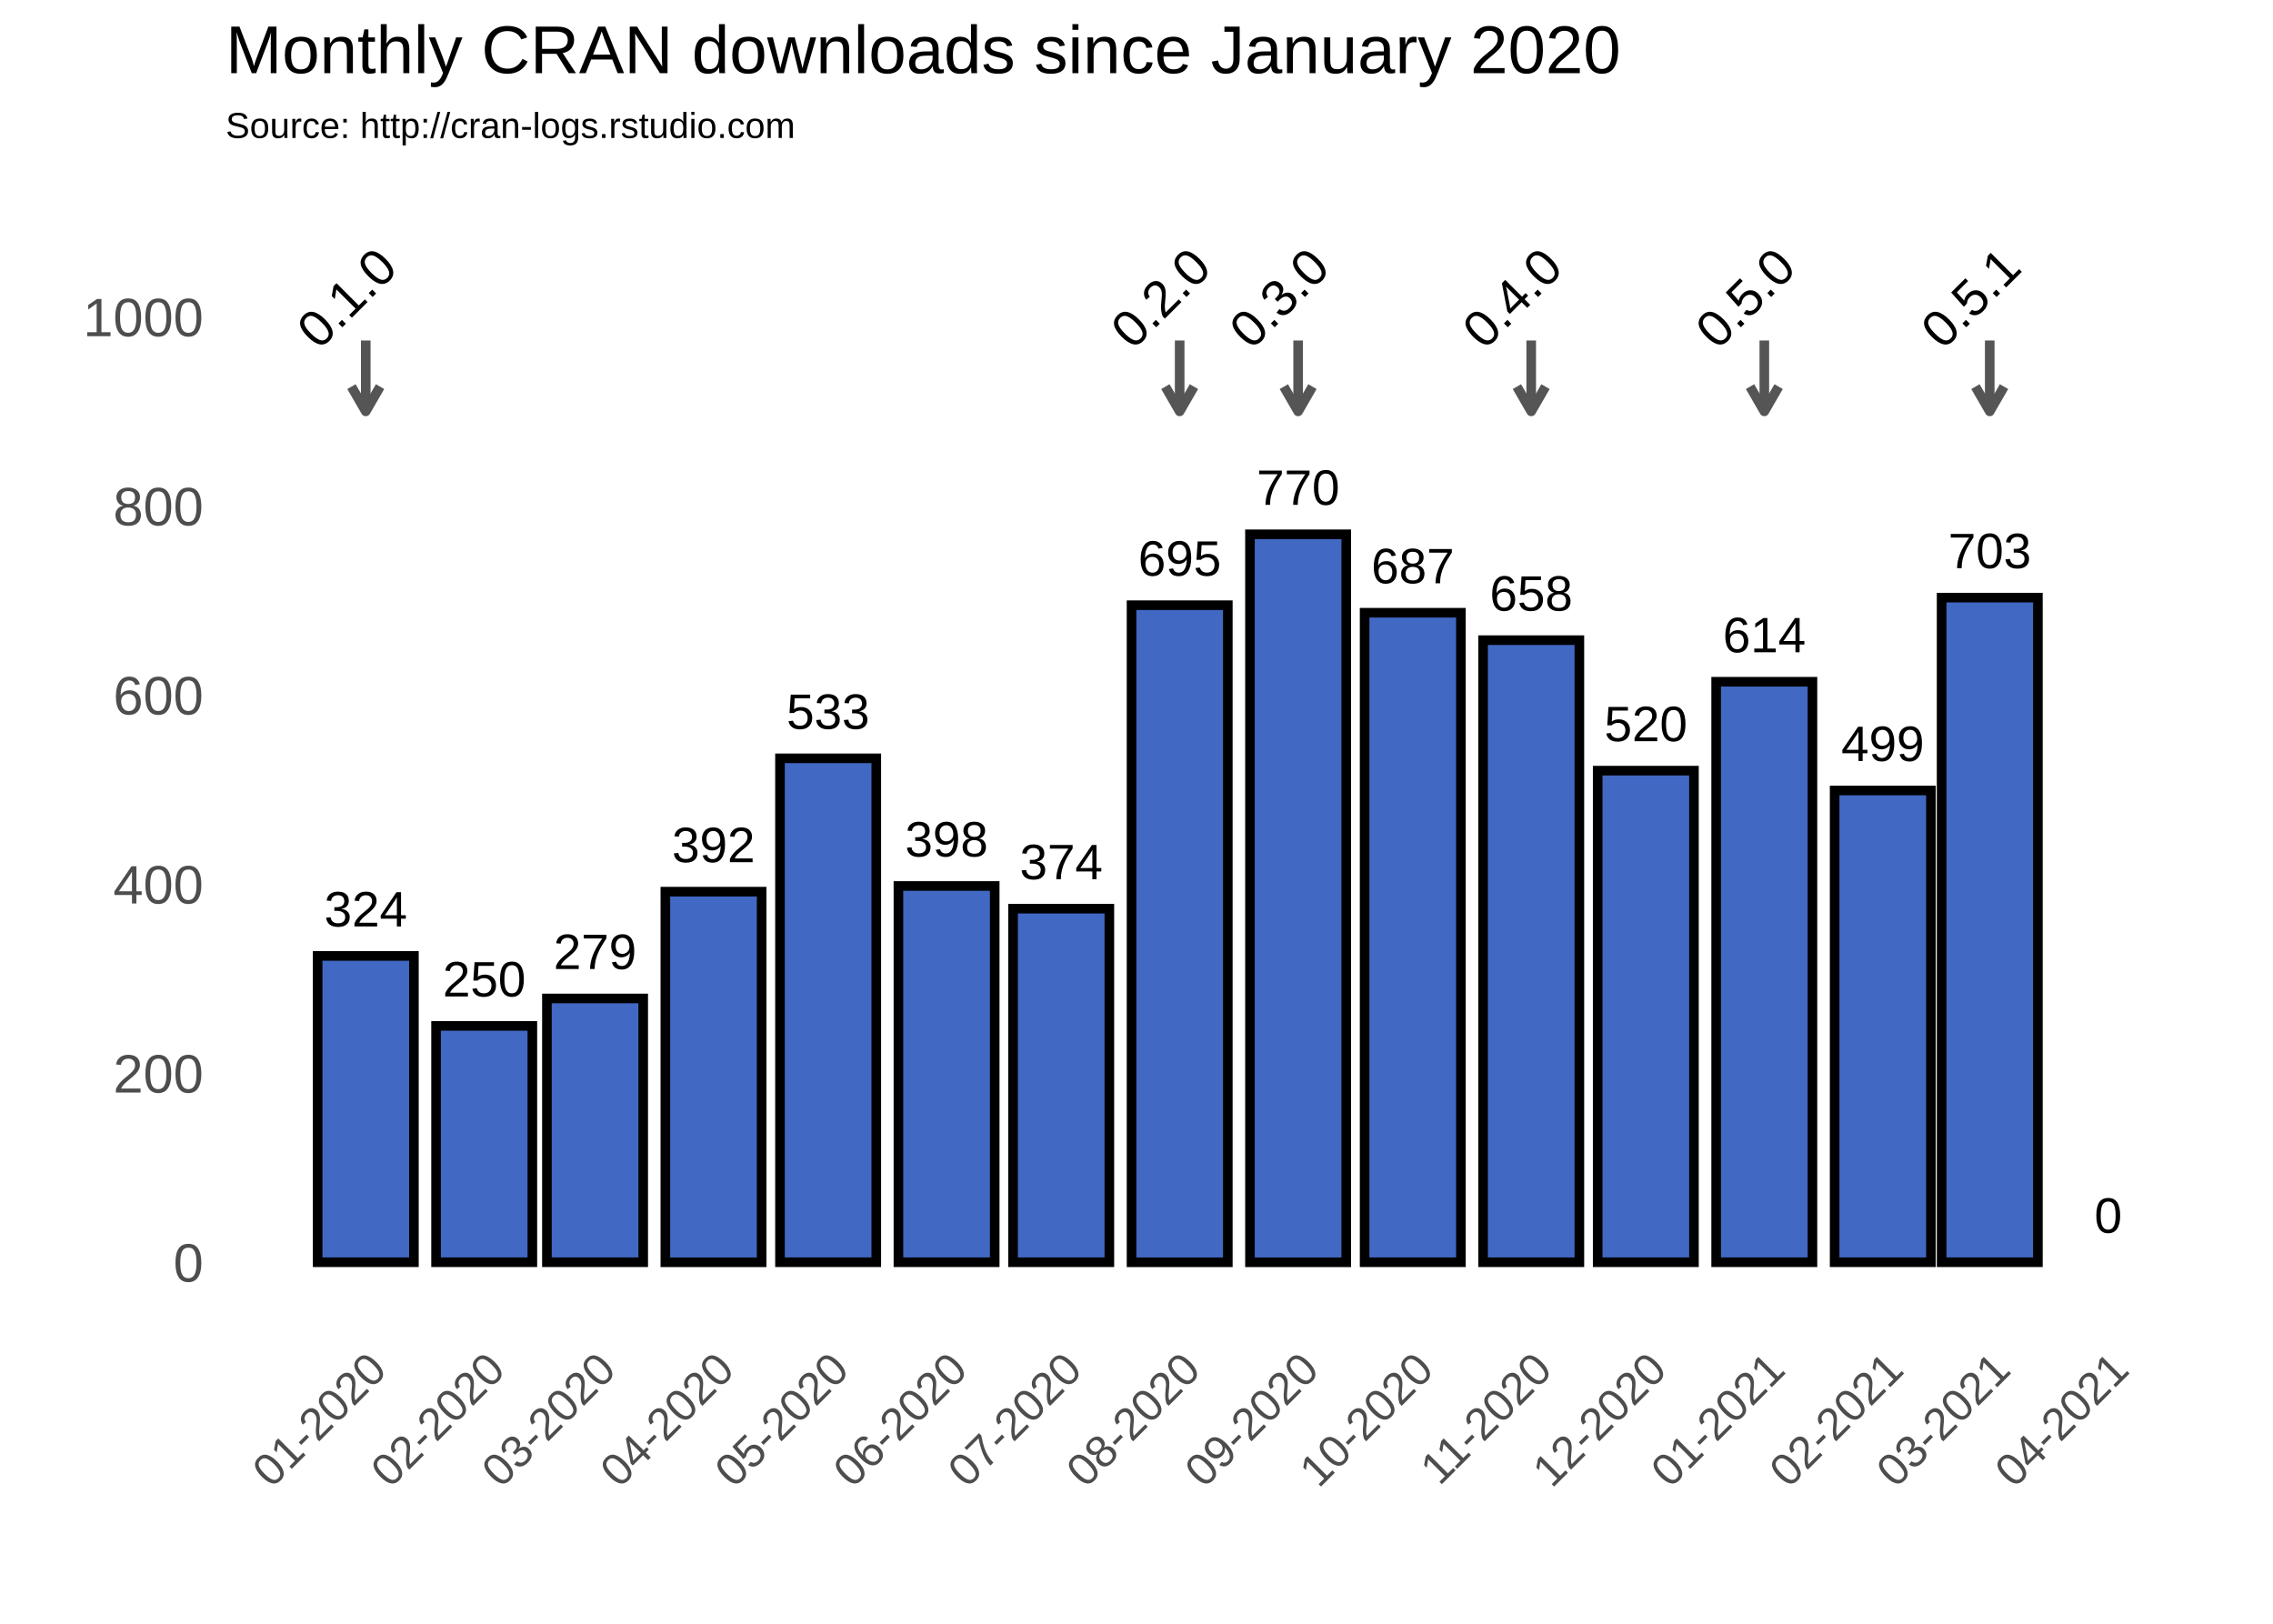
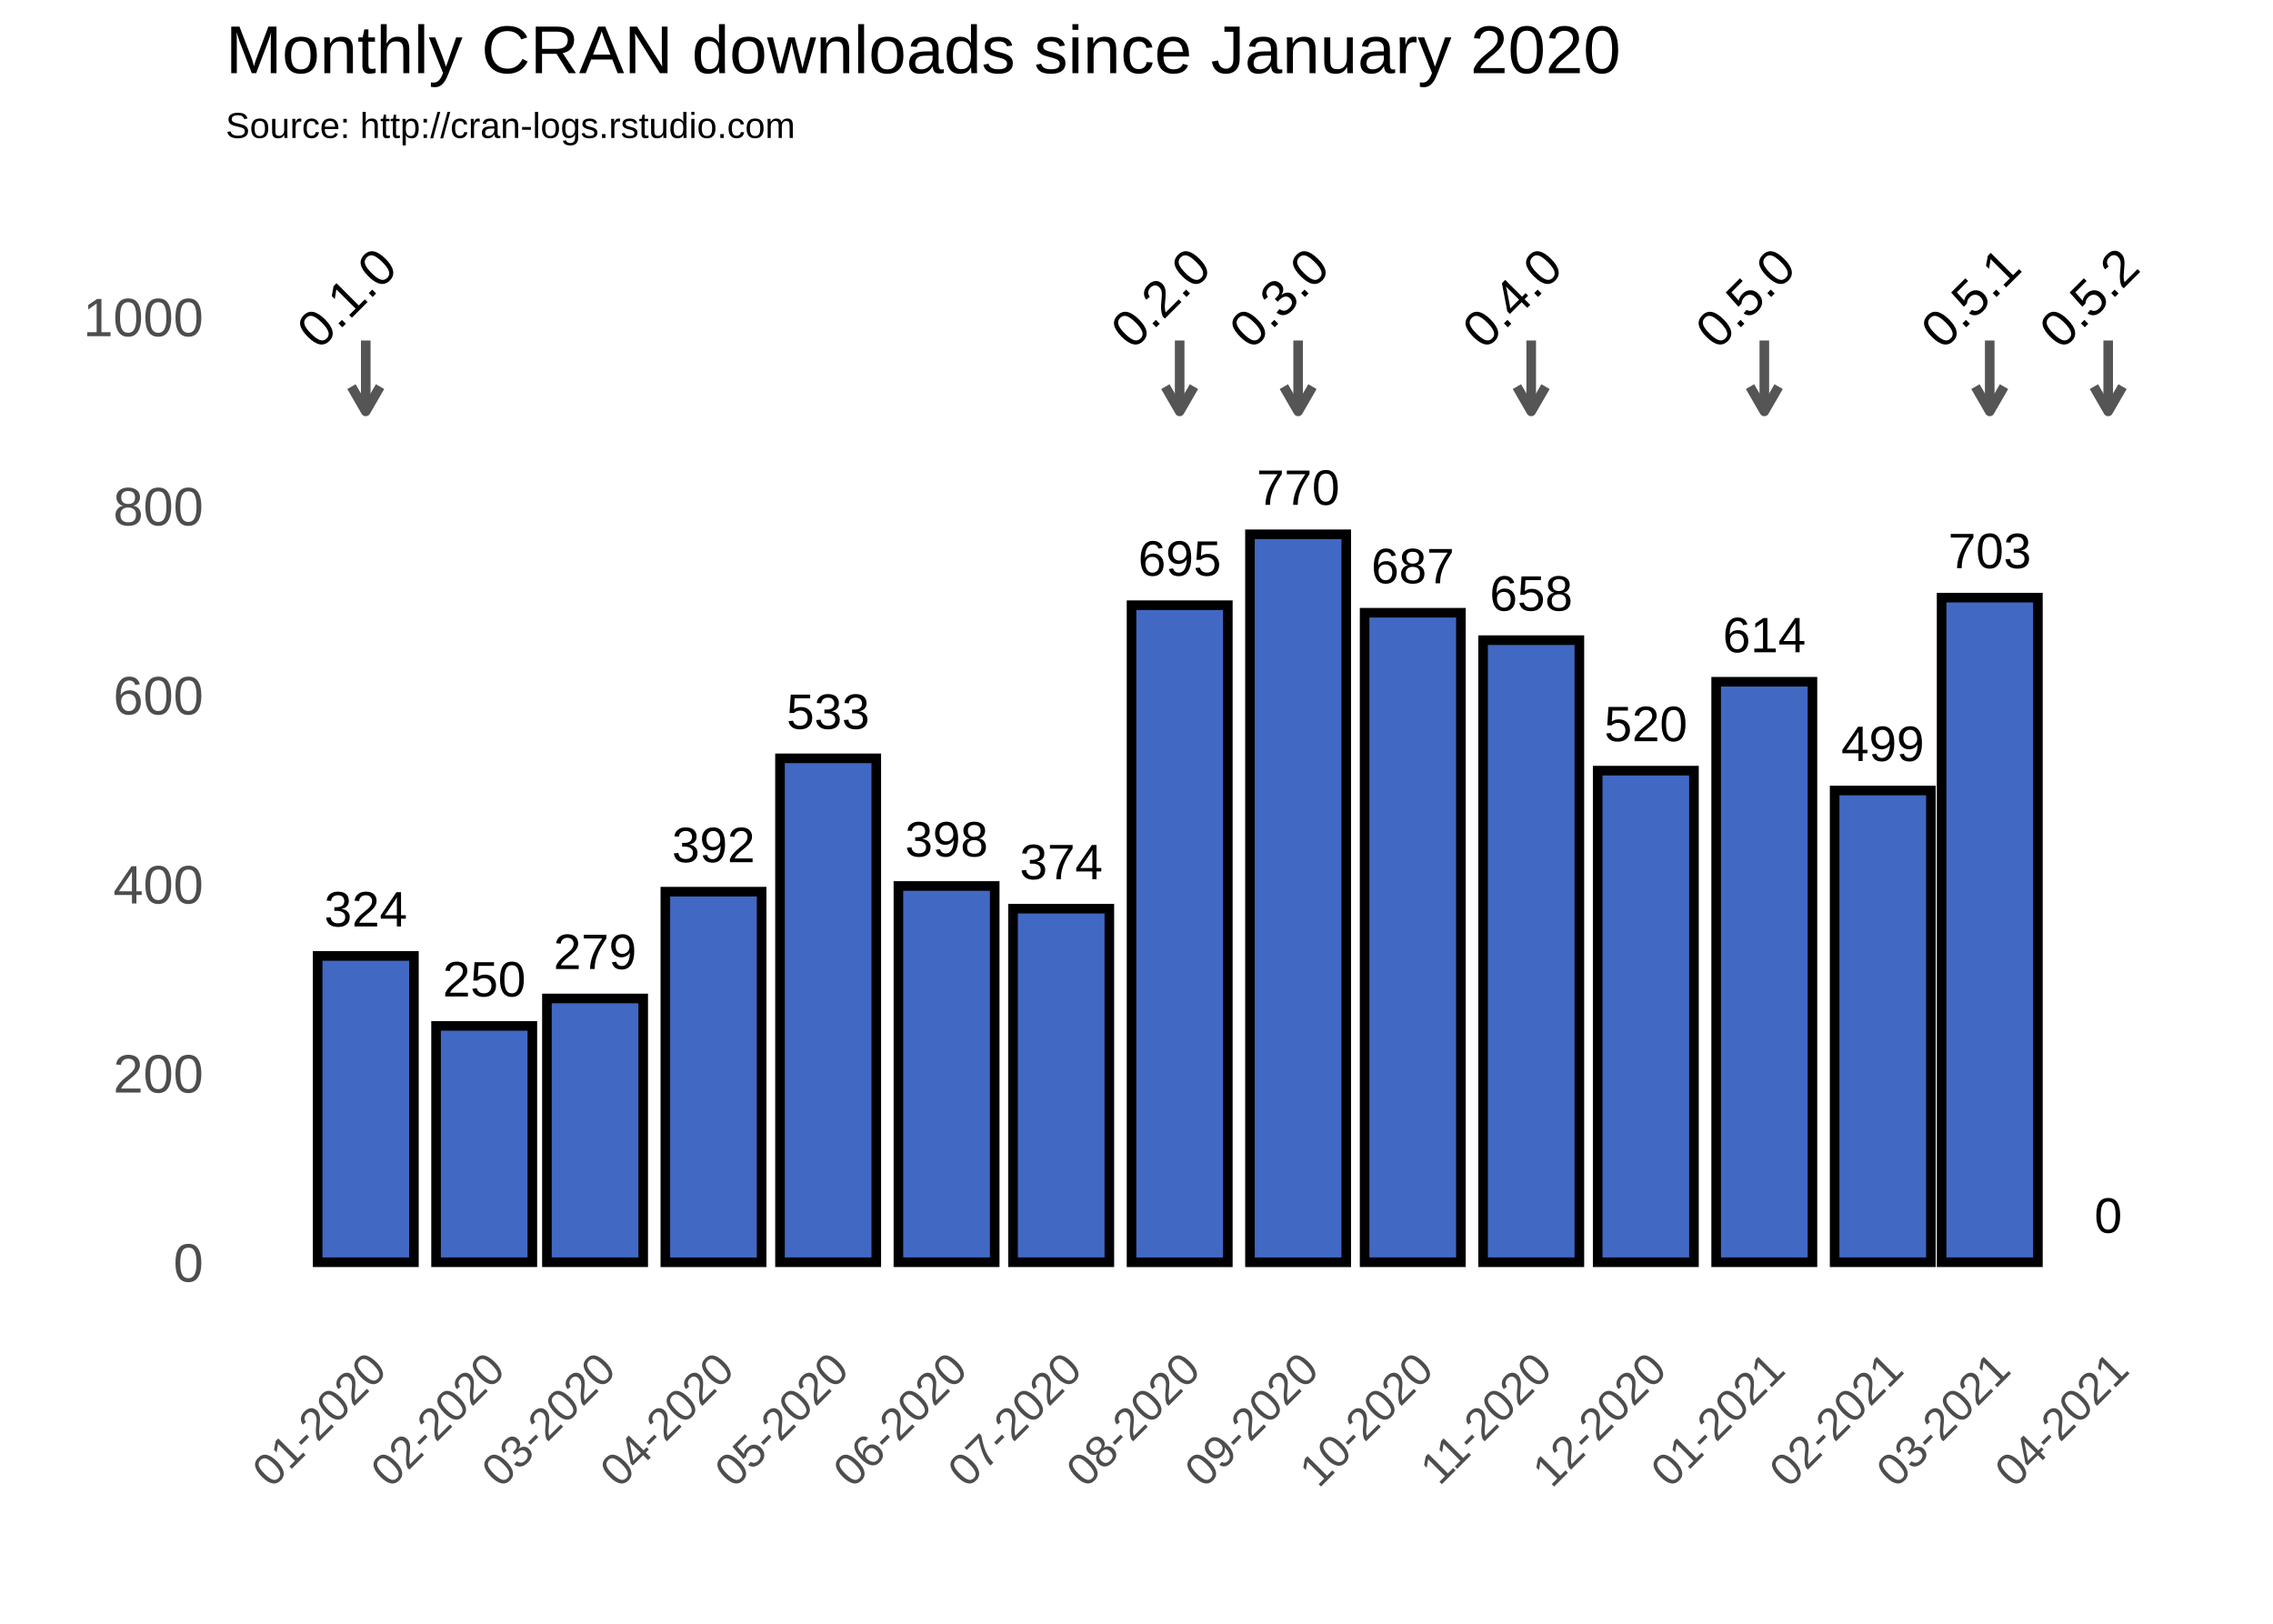
<svg xmlns="http://www.w3.org/2000/svg" class="svglite" width="504.00pt" height="360.00pt" viewBox="0 0 504.00 360.00">
  <defs>
    <style type="text/css">
    .svglite line, .svglite polyline, .svglite polygon, .svglite path, .svglite rect, .svglite circle {
      fill: none;
      stroke: #000000;
      stroke-linecap: round;
      stroke-linejoin: round;
      stroke-miterlimit: 10.00;
    }
  </style>
  </defs>
  <rect width="100%" height="100%" style="stroke: none; fill: #FFFFFF;" />
  <defs>
    <clipPath id="cpMC4wMHw1MDQuMDB8MC4wMHwzNjAuMDA=">
      <rect x="0.00" y="0.00" width="504.00" height="360.00" />
    </clipPath>
  </defs>
  <g clip-path="url(#cpMC4wMHw1MDQuMDB8MC4wMHwzNjAuMDA=)">
-     <rect x="0.00" y="0.00" width="504.00" height="360.00" style="stroke-width: 1.07; stroke: #FFFFFF; fill: #FFFFFF;" />
+     <rect x="0.00" y="-0" width="504.00" height="360.00" style="stroke-width: 1.07; stroke: #FFFFFF; fill: #FFFFFF;" />
  </g>
  <defs>
    <clipPath id="cpNTAuMDR8NDk4LjUyfDM3Ljc2fDI5MS4zOA==">
      <rect x="50.04" y="37.76" width="448.48" height="253.62" />
    </clipPath>
  </defs>
  <g clip-path="url(#cpNTAuMDR8NDk4LjUyfDM3Ljc2fDI5MS4zOA==)">
    <polyline points="50.04,258.89 498.52,258.89 " style="stroke-width: 0.53; stroke: #FFFFFF; stroke-linecap: butt;" />
    <polyline points="50.04,216.97 498.52,216.97 " style="stroke-width: 0.53; stroke: #FFFFFF; stroke-linecap: butt;" />
    <polyline points="50.04,175.05 498.52,175.05 " style="stroke-width: 0.53; stroke: #FFFFFF; stroke-linecap: butt;" />
    <polyline points="50.04,133.13 498.52,133.13 " style="stroke-width: 0.53; stroke: #FFFFFF; stroke-linecap: butt;" />
    <polyline points="50.04,91.21 498.52,91.21 " style="stroke-width: 0.53; stroke: #FFFFFF; stroke-linecap: butt;" />
    <polyline points="50.04,49.29 498.52,49.29 " style="stroke-width: 0.53; stroke: #FFFFFF; stroke-linecap: butt;" />
    <polyline points="54.84,291.38 54.84,37.76 " style="stroke-width: 0.53; stroke: #FFFFFF; stroke-linecap: butt;" />
    <polyline points="67.97,291.38 67.97,37.76 " style="stroke-width: 0.53; stroke: #FFFFFF; stroke-linecap: butt;" />
    <polyline points="94.24,291.38 94.24,37.76 " style="stroke-width: 0.53; stroke: #FFFFFF; stroke-linecap: butt;" />
    <polyline points="119.66,291.38 119.66,37.76 " style="stroke-width: 0.53; stroke: #FFFFFF; stroke-linecap: butt;" />
    <polyline points="145.07,291.38 145.07,37.76 " style="stroke-width: 0.53; stroke: #FFFFFF; stroke-linecap: butt;" />
    <polyline points="170.92,291.38 170.92,37.76 " style="stroke-width: 0.53; stroke: #FFFFFF; stroke-linecap: butt;" />
    <polyline points="196.76,291.38 196.76,37.76 " style="stroke-width: 0.53; stroke: #FFFFFF; stroke-linecap: butt;" />
    <polyline points="222.60,291.38 222.60,37.76 " style="stroke-width: 0.53; stroke: #FFFFFF; stroke-linecap: butt;" />
    <polyline points="248.44,291.38 248.44,37.76 " style="stroke-width: 0.53; stroke: #FFFFFF; stroke-linecap: butt;" />
    <polyline points="274.71,291.38 274.71,37.76 " style="stroke-width: 0.53; stroke: #FFFFFF; stroke-linecap: butt;" />
    <polyline points="300.55,291.38 300.55,37.76 " style="stroke-width: 0.53; stroke: #FFFFFF; stroke-linecap: butt;" />
    <polyline points="326.39,291.38 326.39,37.76 " style="stroke-width: 0.53; stroke: #FFFFFF; stroke-linecap: butt;" />
    <polyline points="352.23,291.38 352.23,37.76 " style="stroke-width: 0.53; stroke: #FFFFFF; stroke-linecap: butt;" />
    <polyline points="378.07,291.38 378.07,37.76 " style="stroke-width: 0.53; stroke: #FFFFFF; stroke-linecap: butt;" />
    <polyline points="404.34,291.38 404.34,37.76 " style="stroke-width: 0.53; stroke: #FFFFFF; stroke-linecap: butt;" />
    <polyline points="429.33,291.38 429.33,37.76 " style="stroke-width: 0.53; stroke: #FFFFFF; stroke-linecap: butt;" />
    <polyline points="454.33,291.38 454.33,37.76 " style="stroke-width: 0.53; stroke: #FFFFFF; stroke-linecap: butt;" />
    <polyline points="480.59,291.38 480.59,37.76 " style="stroke-width: 0.53; stroke: #FFFFFF; stroke-linecap: butt;" />
    <polyline points="493.72,291.38 493.72,37.76 " style="stroke-width: 0.53; stroke: #FFFFFF; stroke-linecap: butt;" />
    <polyline points="50.04,279.85 498.52,279.85 " style="stroke-width: 1.07; stroke: #FFFFFF; stroke-linecap: butt;" />
    <polyline points="50.04,237.93 498.52,237.93 " style="stroke-width: 1.07; stroke: #FFFFFF; stroke-linecap: butt;" />
    <polyline points="50.04,196.01 498.52,196.01 " style="stroke-width: 1.07; stroke: #FFFFFF; stroke-linecap: butt;" />
    <polyline points="50.04,154.09 498.52,154.09 " style="stroke-width: 1.07; stroke: #FFFFFF; stroke-linecap: butt;" />
    <polyline points="50.04,112.17 498.52,112.17 " style="stroke-width: 1.07; stroke: #FFFFFF; stroke-linecap: butt;" />
    <polyline points="50.04,70.25 498.52,70.25 " style="stroke-width: 1.07; stroke: #FFFFFF; stroke-linecap: butt;" />
    <polyline points="81.10,291.38 81.10,37.76 " style="stroke-width: 1.07; stroke: #FFFFFF; stroke-linecap: butt;" />
    <polyline points="107.37,291.38 107.37,37.76 " style="stroke-width: 1.07; stroke: #FFFFFF; stroke-linecap: butt;" />
    <polyline points="131.94,291.38 131.94,37.76 " style="stroke-width: 1.07; stroke: #FFFFFF; stroke-linecap: butt;" />
    <polyline points="158.21,291.38 158.21,37.76 " style="stroke-width: 1.07; stroke: #FFFFFF; stroke-linecap: butt;" />
    <polyline points="183.62,291.38 183.62,37.76 " style="stroke-width: 1.07; stroke: #FFFFFF; stroke-linecap: butt;" />
    <polyline points="209.89,291.38 209.89,37.76 " style="stroke-width: 1.07; stroke: #FFFFFF; stroke-linecap: butt;" />
    <polyline points="235.31,291.38 235.31,37.76 " style="stroke-width: 1.07; stroke: #FFFFFF; stroke-linecap: butt;" />
    <polyline points="261.57,291.38 261.57,37.76 " style="stroke-width: 1.07; stroke: #FFFFFF; stroke-linecap: butt;" />
    <polyline points="287.84,291.38 287.84,37.76 " style="stroke-width: 1.07; stroke: #FFFFFF; stroke-linecap: butt;" />
    <polyline points="313.26,291.38 313.26,37.76 " style="stroke-width: 1.07; stroke: #FFFFFF; stroke-linecap: butt;" />
    <polyline points="339.52,291.38 339.52,37.76 " style="stroke-width: 1.07; stroke: #FFFFFF; stroke-linecap: butt;" />
    <polyline points="364.94,291.38 364.94,37.76 " style="stroke-width: 1.07; stroke: #FFFFFF; stroke-linecap: butt;" />
    <polyline points="391.21,291.38 391.21,37.76 " style="stroke-width: 1.07; stroke: #FFFFFF; stroke-linecap: butt;" />
    <polyline points="417.47,291.38 417.47,37.76 " style="stroke-width: 1.07; stroke: #FFFFFF; stroke-linecap: butt;" />
    <polyline points="441.19,291.38 441.19,37.76 " style="stroke-width: 1.07; stroke: #FFFFFF; stroke-linecap: butt;" />
    <polyline points="467.46,291.38 467.46,37.76 " style="stroke-width: 1.07; stroke: #FFFFFF; stroke-linecap: butt;" />
    <rect x="70.43" y="211.94" width="21.35" height="67.91" style="stroke-width: 2.13; stroke-linecap: square; stroke-linejoin: miter; fill: #4168C3;" />
    <rect x="96.69" y="227.45" width="21.35" height="52.40" style="stroke-width: 2.13; stroke-linecap: square; stroke-linejoin: miter; fill: #4168C3;" />
    <rect x="121.27" y="221.37" width="21.35" height="58.48" style="stroke-width: 2.13; stroke-linecap: square; stroke-linejoin: miter; fill: #4168C3;" />
    <rect x="147.53" y="197.69" width="21.35" height="82.17" style="stroke-width: 2.13; stroke-linecap: square; stroke-linejoin: miter; fill: #4168C3;" />
    <rect x="172.95" y="168.13" width="21.35" height="111.72" style="stroke-width: 2.13; stroke-linecap: square; stroke-linejoin: miter; fill: #4168C3;" />
    <rect x="199.21" y="196.43" width="21.35" height="83.42" style="stroke-width: 2.13; stroke-linecap: square; stroke-linejoin: miter; fill: #4168C3;" />
    <rect x="224.63" y="201.46" width="21.35" height="78.39" style="stroke-width: 2.13; stroke-linecap: square; stroke-linejoin: miter; fill: #4168C3;" />
    <rect x="250.90" y="134.18" width="21.35" height="145.68" style="stroke-width: 2.13; stroke-linecap: square; stroke-linejoin: miter; fill: #4168C3;" />
    <rect x="277.16" y="118.46" width="21.35" height="161.40" style="stroke-width: 2.13; stroke-linecap: square; stroke-linejoin: miter; fill: #4168C3;" />
    <rect x="302.58" y="135.85" width="21.35" height="144.00" style="stroke-width: 2.13; stroke-linecap: square; stroke-linejoin: miter; fill: #4168C3;" />
    <rect x="328.85" y="141.93" width="21.35" height="137.92" style="stroke-width: 2.13; stroke-linecap: square; stroke-linejoin: miter; fill: #4168C3;" />
    <rect x="354.26" y="170.86" width="21.35" height="108.99" style="stroke-width: 2.13; stroke-linecap: square; stroke-linejoin: miter; fill: #4168C3;" />
    <rect x="380.53" y="151.15" width="21.35" height="128.70" style="stroke-width: 2.13; stroke-linecap: square; stroke-linejoin: miter; fill: #4168C3;" />
    <rect x="406.80" y="175.26" width="21.35" height="104.59" style="stroke-width: 2.13; stroke-linecap: square; stroke-linejoin: miter; fill: #4168C3;" />
    <rect x="430.52" y="132.50" width="21.35" height="147.35" style="stroke-width: 2.13; stroke-linecap: square; stroke-linejoin: miter; fill: #4168C3;" />
    <rect x="456.78" y="279.85" width="21.35" height="0.00" style="stroke-width: 2.13; stroke-linecap: square; stroke-linejoin: miter; fill: #4168C3;" />
    <text x="81.10" y="205.41" text-anchor="middle" style="font-size: 11.04px; font-family: Arial;" textLength="18.40px" lengthAdjust="spacingAndGlyphs">324</text>
    <text x="107.37" y="220.92" text-anchor="middle" style="font-size: 11.04px; font-family: Arial;" textLength="18.40px" lengthAdjust="spacingAndGlyphs">250</text>
    <text x="131.94" y="214.84" text-anchor="middle" style="font-size: 11.04px; font-family: Arial;" textLength="18.40px" lengthAdjust="spacingAndGlyphs">279</text>
    <text x="158.21" y="191.16" text-anchor="middle" style="font-size: 11.04px; font-family: Arial;" textLength="18.40px" lengthAdjust="spacingAndGlyphs">392</text>
    <text x="183.62" y="161.60" text-anchor="middle" style="font-size: 11.04px; font-family: Arial;" textLength="18.40px" lengthAdjust="spacingAndGlyphs">533</text>
    <text x="209.89" y="189.90" text-anchor="middle" style="font-size: 11.04px; font-family: Arial;" textLength="18.40px" lengthAdjust="spacingAndGlyphs">398</text>
    <text x="235.31" y="194.93" text-anchor="middle" style="font-size: 11.04px; font-family: Arial;" textLength="18.40px" lengthAdjust="spacingAndGlyphs">374</text>
    <text x="261.57" y="127.64" text-anchor="middle" style="font-size: 11.04px; font-family: Arial;" textLength="18.40px" lengthAdjust="spacingAndGlyphs">695</text>
    <text x="287.84" y="111.92" text-anchor="middle" style="font-size: 11.04px; font-family: Arial;" textLength="18.40px" lengthAdjust="spacingAndGlyphs">770</text>
    <text x="313.26" y="129.32" text-anchor="middle" style="font-size: 11.04px; font-family: Arial;" textLength="18.40px" lengthAdjust="spacingAndGlyphs">687</text>
    <text x="339.52" y="135.40" text-anchor="middle" style="font-size: 11.04px; font-family: Arial;" textLength="18.40px" lengthAdjust="spacingAndGlyphs">658</text>
    <text x="364.94" y="164.33" text-anchor="middle" style="font-size: 11.04px; font-family: Arial;" textLength="18.40px" lengthAdjust="spacingAndGlyphs">520</text>
    <text x="391.21" y="144.62" text-anchor="middle" style="font-size: 11.04px; font-family: Arial;" textLength="18.40px" lengthAdjust="spacingAndGlyphs">614</text>
    <text x="417.47" y="168.73" text-anchor="middle" style="font-size: 11.04px; font-family: Arial;" textLength="18.40px" lengthAdjust="spacingAndGlyphs">499</text>
    <text x="441.19" y="125.97" text-anchor="middle" style="font-size: 11.04px; font-family: Arial;" textLength="18.40px" lengthAdjust="spacingAndGlyphs">703</text>
    <text x="467.46" y="273.32" text-anchor="middle" style="font-size: 11.04px; font-family: Arial;" textLength="6.13px" lengthAdjust="spacingAndGlyphs">0</text>
    <line x1="81.10" y1="75.49" x2="81.10" y2="91.21" style="stroke-width: 2.13; stroke: #555555; stroke-linecap: butt;" />
    <polyline points="77.93,85.72 81.10,91.21 84.27,85.72 " style="stroke-width: 2.13; stroke: #555555; stroke-linecap: butt;" />
    <line x1="261.57" y1="75.49" x2="261.57" y2="91.21" style="stroke-width: 2.13; stroke: #555555; stroke-linecap: butt;" />
    <polyline points="258.40,85.72 261.57,91.21 264.74,85.72 " style="stroke-width: 2.13; stroke: #555555; stroke-linecap: butt;" />
    <line x1="287.84" y1="75.49" x2="287.84" y2="91.21" style="stroke-width: 2.13; stroke: #555555; stroke-linecap: butt;" />
    <polyline points="284.67,85.72 287.84,91.21 291.01,85.72 " style="stroke-width: 2.13; stroke: #555555; stroke-linecap: butt;" />
    <line x1="339.52" y1="75.49" x2="339.52" y2="91.21" style="stroke-width: 2.13; stroke: #555555; stroke-linecap: butt;" />
    <polyline points="336.35,85.72 339.52,91.21 342.69,85.72 " style="stroke-width: 2.13; stroke: #555555; stroke-linecap: butt;" />
    <line x1="391.21" y1="75.49" x2="391.21" y2="91.21" style="stroke-width: 2.13; stroke: #555555; stroke-linecap: butt;" />
    <polyline points="388.04,85.72 391.21,91.21 394.38,85.72 " style="stroke-width: 2.13; stroke: #555555; stroke-linecap: butt;" />
    <line x1="441.19" y1="75.49" x2="441.19" y2="91.21" style="stroke-width: 2.13; stroke: #555555; stroke-linecap: butt;" />
    <polyline points="438.02,85.72 441.19,91.21 444.36,85.72 " style="stroke-width: 2.13; stroke: #555555; stroke-linecap: butt;" />
+     <line x1="467.46" y1="75.49" x2="467.46" y2="91.21" style="stroke-width: 2.13; stroke: #555555; stroke-linecap: butt;" />
+     <polyline points="464.29,85.72 467.46,91.21 470.63,85.72 " style="stroke-width: 2.13; stroke: #555555; stroke-linecap: butt;" />
    <text transform="translate(79.66,68.81) rotate(-45)" text-anchor="middle" style="font-size: 11.38px; font-family: Arial;" textLength="25.31px" lengthAdjust="spacingAndGlyphs">0.1.0</text>
    <text transform="translate(260.13,68.81) rotate(-45)" text-anchor="middle" style="font-size: 11.38px; font-family: Arial;" textLength="25.31px" lengthAdjust="spacingAndGlyphs">0.2.0</text>
    <text transform="translate(286.40,68.81) rotate(-45)" text-anchor="middle" style="font-size: 11.38px; font-family: Arial;" textLength="25.31px" lengthAdjust="spacingAndGlyphs">0.3.0</text>
    <text transform="translate(338.08,68.81) rotate(-45)" text-anchor="middle" style="font-size: 11.38px; font-family: Arial;" textLength="25.31px" lengthAdjust="spacingAndGlyphs">0.4.0</text>
    <text transform="translate(389.77,68.81) rotate(-45)" text-anchor="middle" style="font-size: 11.38px; font-family: Arial;" textLength="25.31px" lengthAdjust="spacingAndGlyphs">0.5.0</text>
    <text transform="translate(439.75,68.81) rotate(-45)" text-anchor="middle" style="font-size: 11.38px; font-family: Arial;" textLength="25.31px" lengthAdjust="spacingAndGlyphs">0.5.1</text>
+     <text transform="translate(466.02,68.81) rotate(-45)" text-anchor="middle" style="font-size: 11.38px; font-family: Arial;" textLength="25.31px" lengthAdjust="spacingAndGlyphs">0.5.2</text>
  </g>
  <g clip-path="url(#cpMC4wMHw1MDQuMDB8MC4wMHwzNjAuMDA=)">
    <text x="45.11" y="284.15" text-anchor="end" style="font-size: 12.00px; fill: #4D4D4D; font-family: Arial;" textLength="6.67px" lengthAdjust="spacingAndGlyphs">0</text>
    <text x="45.11" y="242.23" text-anchor="end" style="font-size: 12.00px; fill: #4D4D4D; font-family: Arial;" textLength="20.02px" lengthAdjust="spacingAndGlyphs">200</text>
    <text x="45.11" y="200.31" text-anchor="end" style="font-size: 12.00px; fill: #4D4D4D; font-family: Arial;" textLength="20.02px" lengthAdjust="spacingAndGlyphs">400</text>
    <text x="45.11" y="158.39" text-anchor="end" style="font-size: 12.00px; fill: #4D4D4D; font-family: Arial;" textLength="20.02px" lengthAdjust="spacingAndGlyphs">600</text>
    <text x="45.11" y="116.47" text-anchor="end" style="font-size: 12.00px; fill: #4D4D4D; font-family: Arial;" textLength="20.02px" lengthAdjust="spacingAndGlyphs">800</text>
    <text x="45.11" y="74.54" text-anchor="end" style="font-size: 12.00px; fill: #4D4D4D; font-family: Arial;" textLength="26.70px" lengthAdjust="spacingAndGlyphs">1000</text>
    <text transform="translate(86.17,304.17) rotate(-45)" text-anchor="end" style="font-size: 10.00px; fill: #4D4D4D; font-family: Arial;" textLength="36.73px" lengthAdjust="spacingAndGlyphs">01-2020</text>
    <text transform="translate(112.44,304.17) rotate(-45)" text-anchor="end" style="font-size: 10.00px; fill: #4D4D4D; font-family: Arial;" textLength="36.73px" lengthAdjust="spacingAndGlyphs">02-2020</text>
    <text transform="translate(137.01,304.17) rotate(-45)" text-anchor="end" style="font-size: 10.00px; fill: #4D4D4D; font-family: Arial;" textLength="36.73px" lengthAdjust="spacingAndGlyphs">03-2020</text>
    <text transform="translate(163.27,304.17) rotate(-45)" text-anchor="end" style="font-size: 10.00px; fill: #4D4D4D; font-family: Arial;" textLength="36.73px" lengthAdjust="spacingAndGlyphs">04-2020</text>
    <text transform="translate(188.69,304.17) rotate(-45)" text-anchor="end" style="font-size: 10.00px; fill: #4D4D4D; font-family: Arial;" textLength="36.73px" lengthAdjust="spacingAndGlyphs">05-2020</text>
    <text transform="translate(214.96,304.17) rotate(-45)" text-anchor="end" style="font-size: 10.00px; fill: #4D4D4D; font-family: Arial;" textLength="36.73px" lengthAdjust="spacingAndGlyphs">06-2020</text>
    <text transform="translate(240.37,304.17) rotate(-45)" text-anchor="end" style="font-size: 10.00px; fill: #4D4D4D; font-family: Arial;" textLength="36.73px" lengthAdjust="spacingAndGlyphs">07-2020</text>
    <text transform="translate(266.64,304.17) rotate(-45)" text-anchor="end" style="font-size: 10.00px; fill: #4D4D4D; font-family: Arial;" textLength="36.73px" lengthAdjust="spacingAndGlyphs">08-2020</text>
    <text transform="translate(292.90,304.17) rotate(-45)" text-anchor="end" style="font-size: 10.00px; fill: #4D4D4D; font-family: Arial;" textLength="36.73px" lengthAdjust="spacingAndGlyphs">09-2020</text>
    <text transform="translate(318.32,304.17) rotate(-45)" text-anchor="end" style="font-size: 10.00px; fill: #4D4D4D; font-family: Arial;" textLength="36.73px" lengthAdjust="spacingAndGlyphs">10-2020</text>
    <text transform="translate(344.59,304.17) rotate(-45)" text-anchor="end" style="font-size: 10.00px; fill: #4D4D4D; font-family: Arial;" textLength="35.99px" lengthAdjust="spacingAndGlyphs">11-2020</text>
    <text transform="translate(370.01,304.17) rotate(-45)" text-anchor="end" style="font-size: 10.00px; fill: #4D4D4D; font-family: Arial;" textLength="36.73px" lengthAdjust="spacingAndGlyphs">12-2020</text>
    <text transform="translate(396.27,304.17) rotate(-45)" text-anchor="end" style="font-size: 10.00px; fill: #4D4D4D; font-family: Arial;" textLength="36.73px" lengthAdjust="spacingAndGlyphs">01-2021</text>
    <text transform="translate(422.54,304.17) rotate(-45)" text-anchor="end" style="font-size: 10.00px; fill: #4D4D4D; font-family: Arial;" textLength="36.73px" lengthAdjust="spacingAndGlyphs">02-2021</text>
    <text transform="translate(446.26,304.17) rotate(-45)" text-anchor="end" style="font-size: 10.00px; fill: #4D4D4D; font-family: Arial;" textLength="36.73px" lengthAdjust="spacingAndGlyphs">03-2021</text>
    <text transform="translate(472.53,304.17) rotate(-45)" text-anchor="end" style="font-size: 10.00px; fill: #4D4D4D; font-family: Arial;" textLength="36.73px" lengthAdjust="spacingAndGlyphs">04-2021</text>
    <text x="50.04" y="30.59" style="font-size: 8.00px; font-family: Arial;" textLength="126.32px" lengthAdjust="spacingAndGlyphs">Source: http://cran-logs.rstudio.com</text>
    <text x="50.04" y="16.22" style="font-size: 15.00px; font-family: Arial;" textLength="309.25px" lengthAdjust="spacingAndGlyphs">Monthly CRAN downloads since January 2020</text>
  </g>
</svg>
